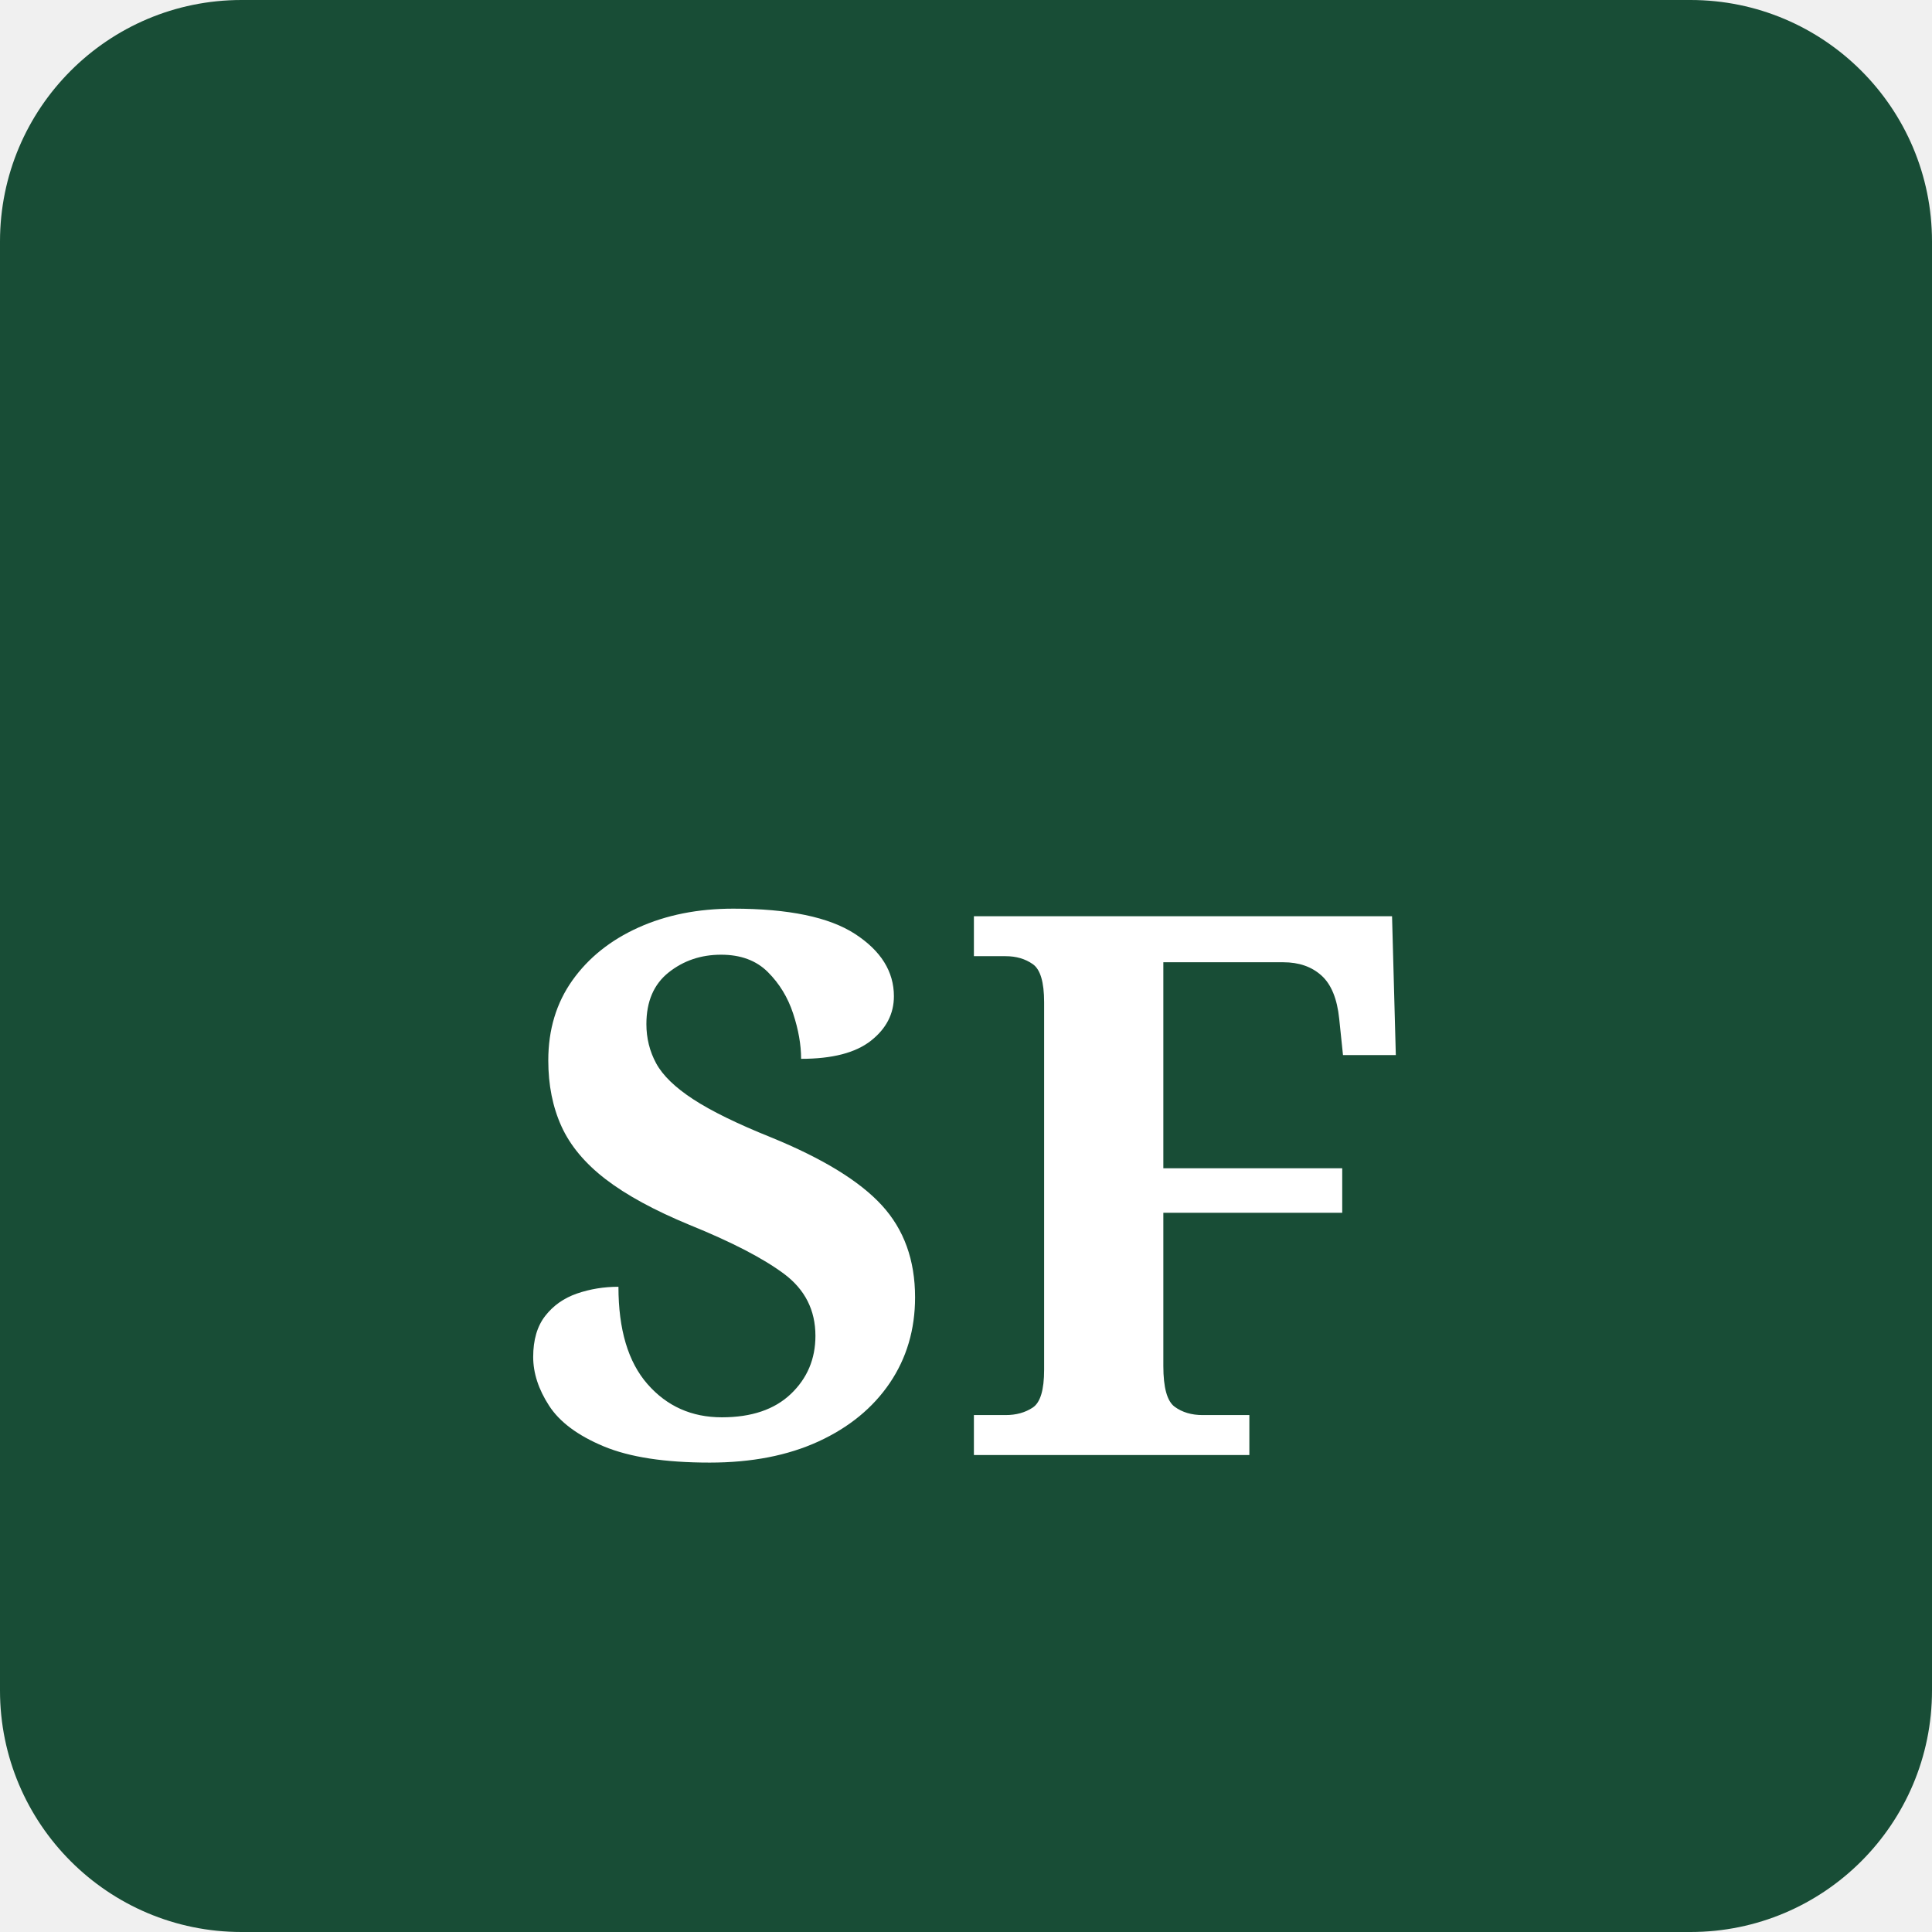
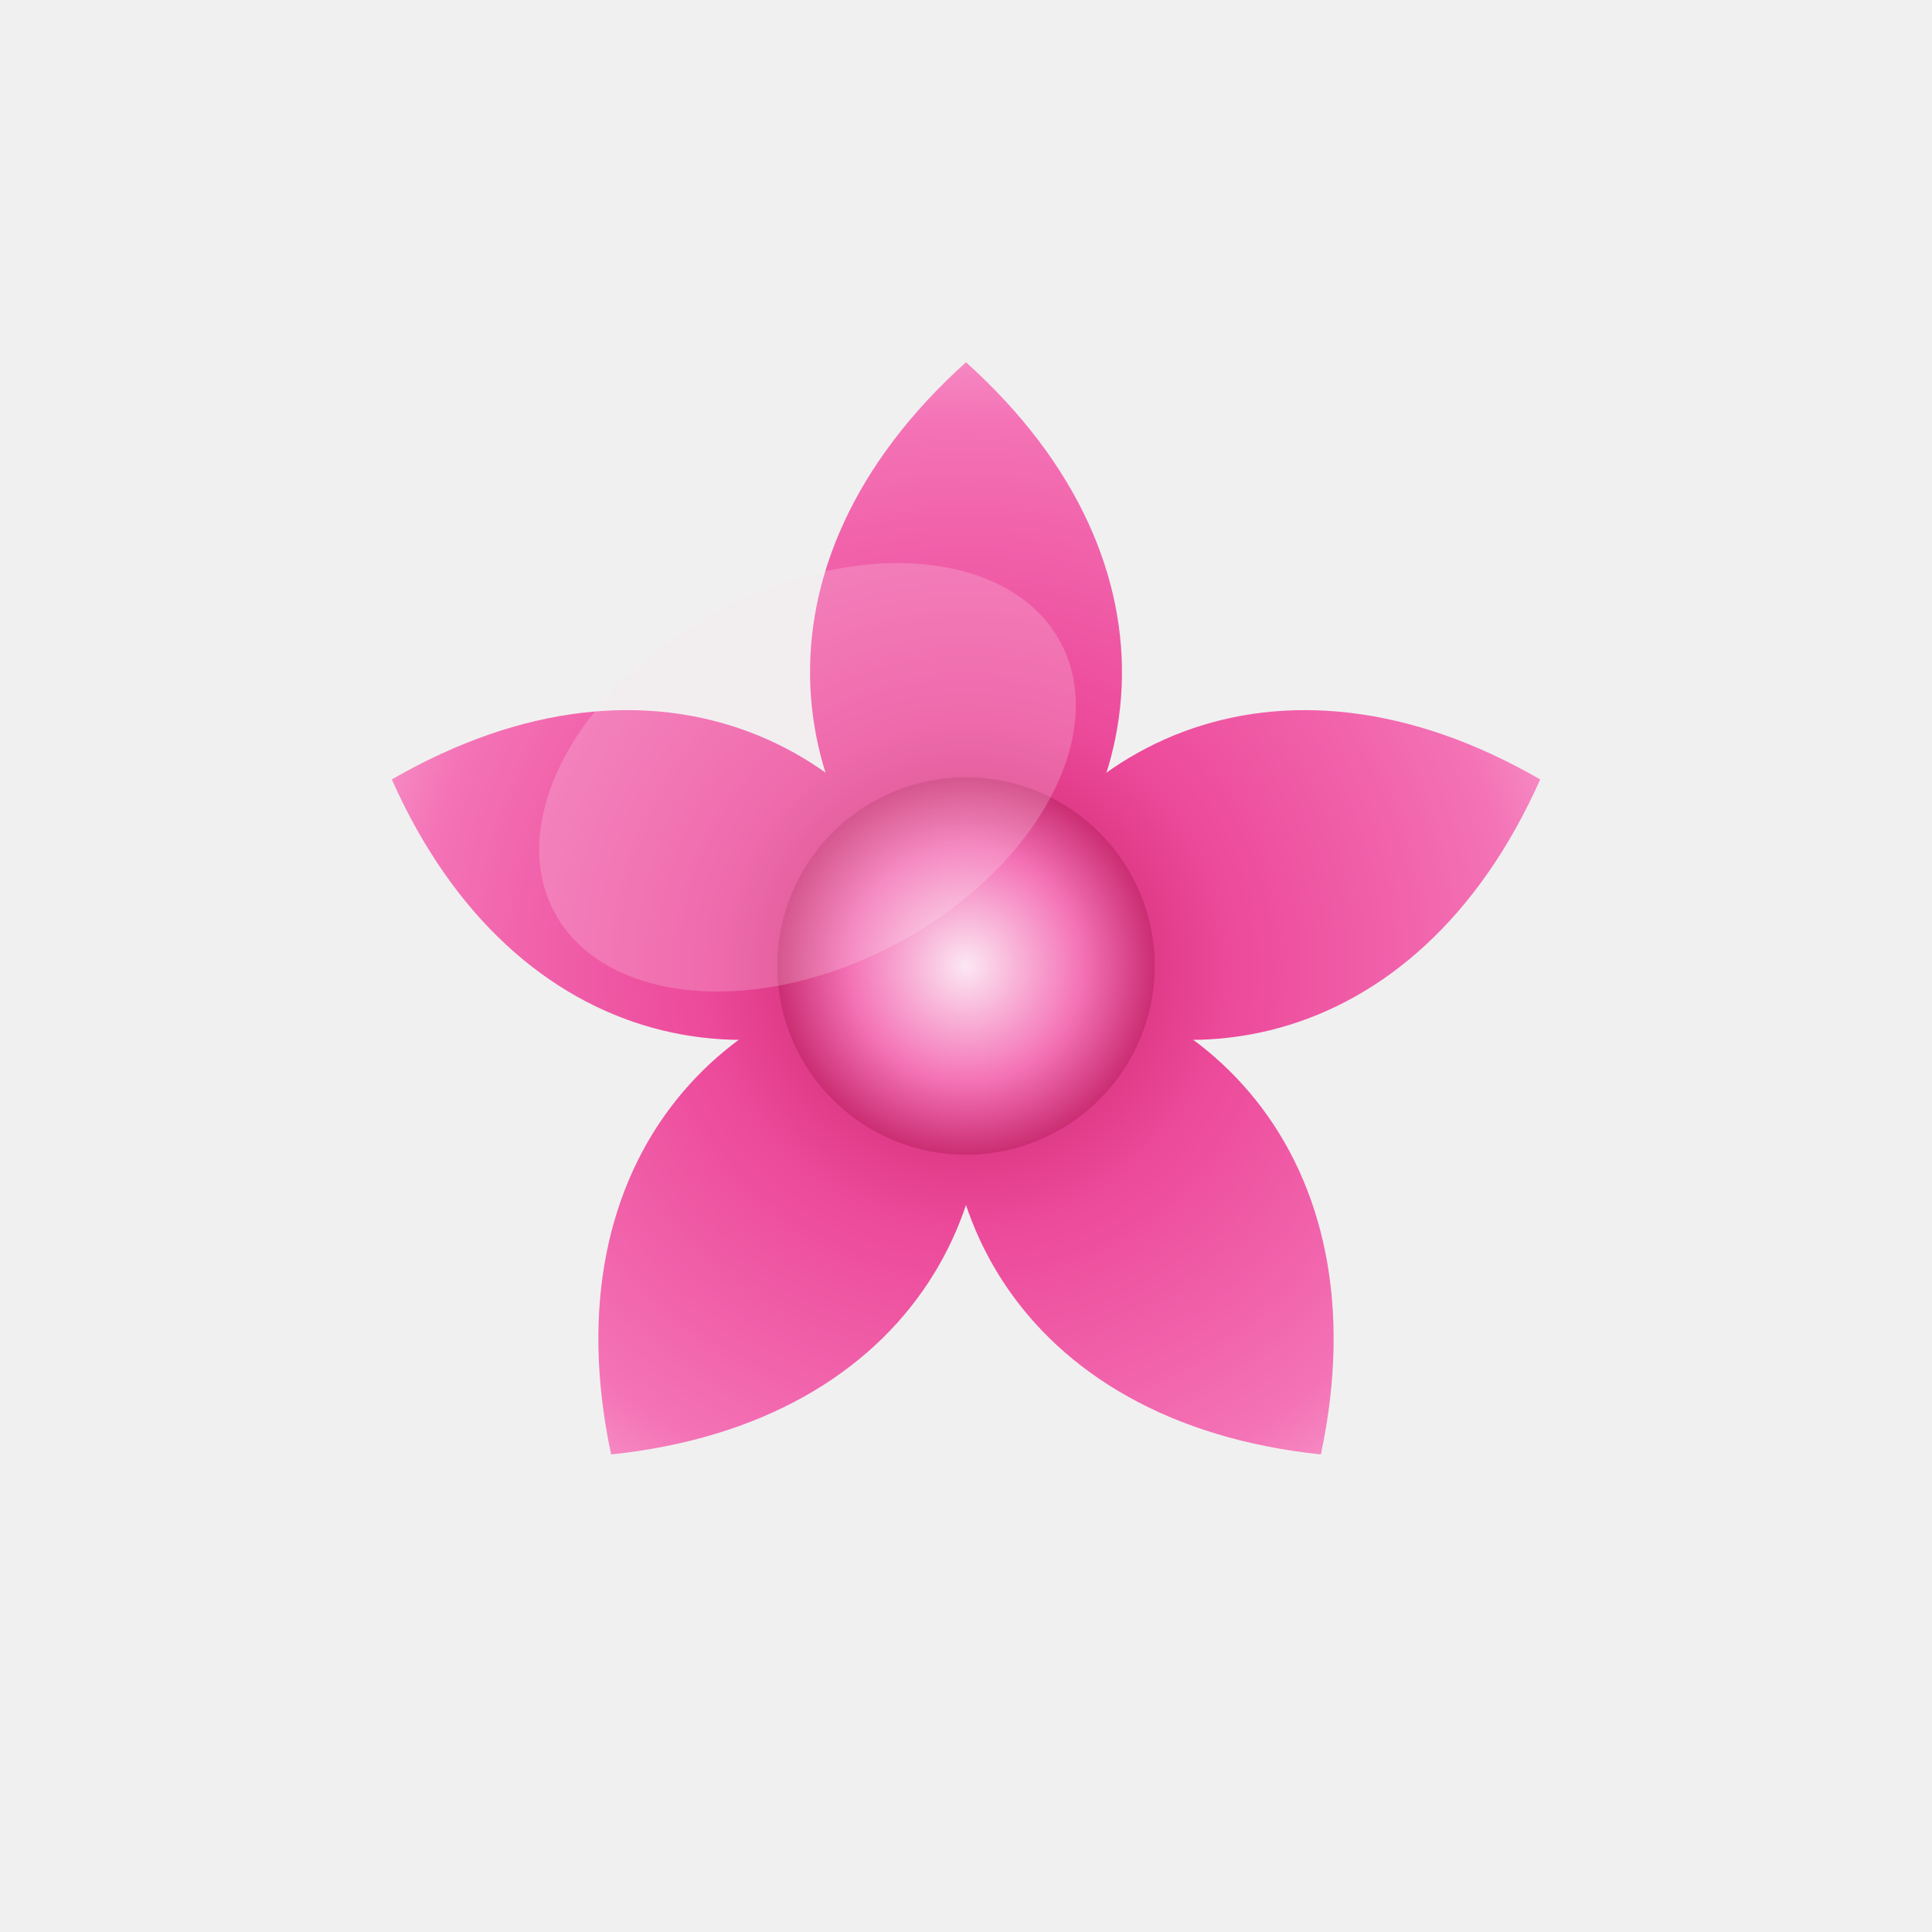
<svg xmlns="http://www.w3.org/2000/svg" width="512" height="512" viewBox="0 0 512 512">
-   <rect width="512" height="512" rx="64" fill="#184D36" />
-   <text x="256" y="308" font-family="serif" font-size="200" font-weight="bold" fill="white" text-anchor="middle" dominant-baseline="central">SF</text>
+   <defs>
+     <radialGradient id="petalGrad" cx="256" cy="256" r="212" gradientUnits="userSpaceOnUse">
+       <stop offset="0%" stop-color="#BE185D" />
+       <stop offset="32%" stop-color="#EC4899" />
+       <stop offset="68%" stop-color="#F472B6" />
+       <stop offset="100%" stop-color="#FBCFE8" />
+     </radialGradient>
+     <radialGradient id="coreGrad" cx="256" cy="256" r="56" gradientUnits="userSpaceOnUse">
+       <stop offset="0%" stop-color="#FCE7F3" />
+       <stop offset="55%" stop-color="#F472B6" />
+       <stop offset="100%" stop-color="#BE185D" />
+     </radialGradient>
+   </defs>
+   <g fill="url(#petalGrad)">
+     <path d="M256 256 C 206 218 196 150 256 96 C 316 150 306 218 256 256 Z" transform="rotate(0 256 256)" />
+     <path d="M256 256 C 206 218 196 150 256 96 C 316 150 306 218 256 256 Z" transform="rotate(72 256 256)" />
+     <path d="M256 256 C 206 218 196 150 256 96 C 316 150 306 218 256 256 Z" transform="rotate(144 256 256)" />
+     <path d="M256 256 C 206 218 196 150 256 96 C 316 150 306 218 256 256 Z" transform="rotate(216 256 256)" />
+     <path d="M256 256 C 206 218 196 150 256 96 C 316 150 306 218 256 256 Z" transform="rotate(288 256 256)" />
+   </g>
+   <circle cx="256" cy="256" r="50" fill="url(#coreGrad)" />
+   <ellipse cx="214" cy="206" rx="76" ry="50" fill="#FCE7F3" opacity="0.22" transform="rotate(-28 214 206)" />
</svg>
